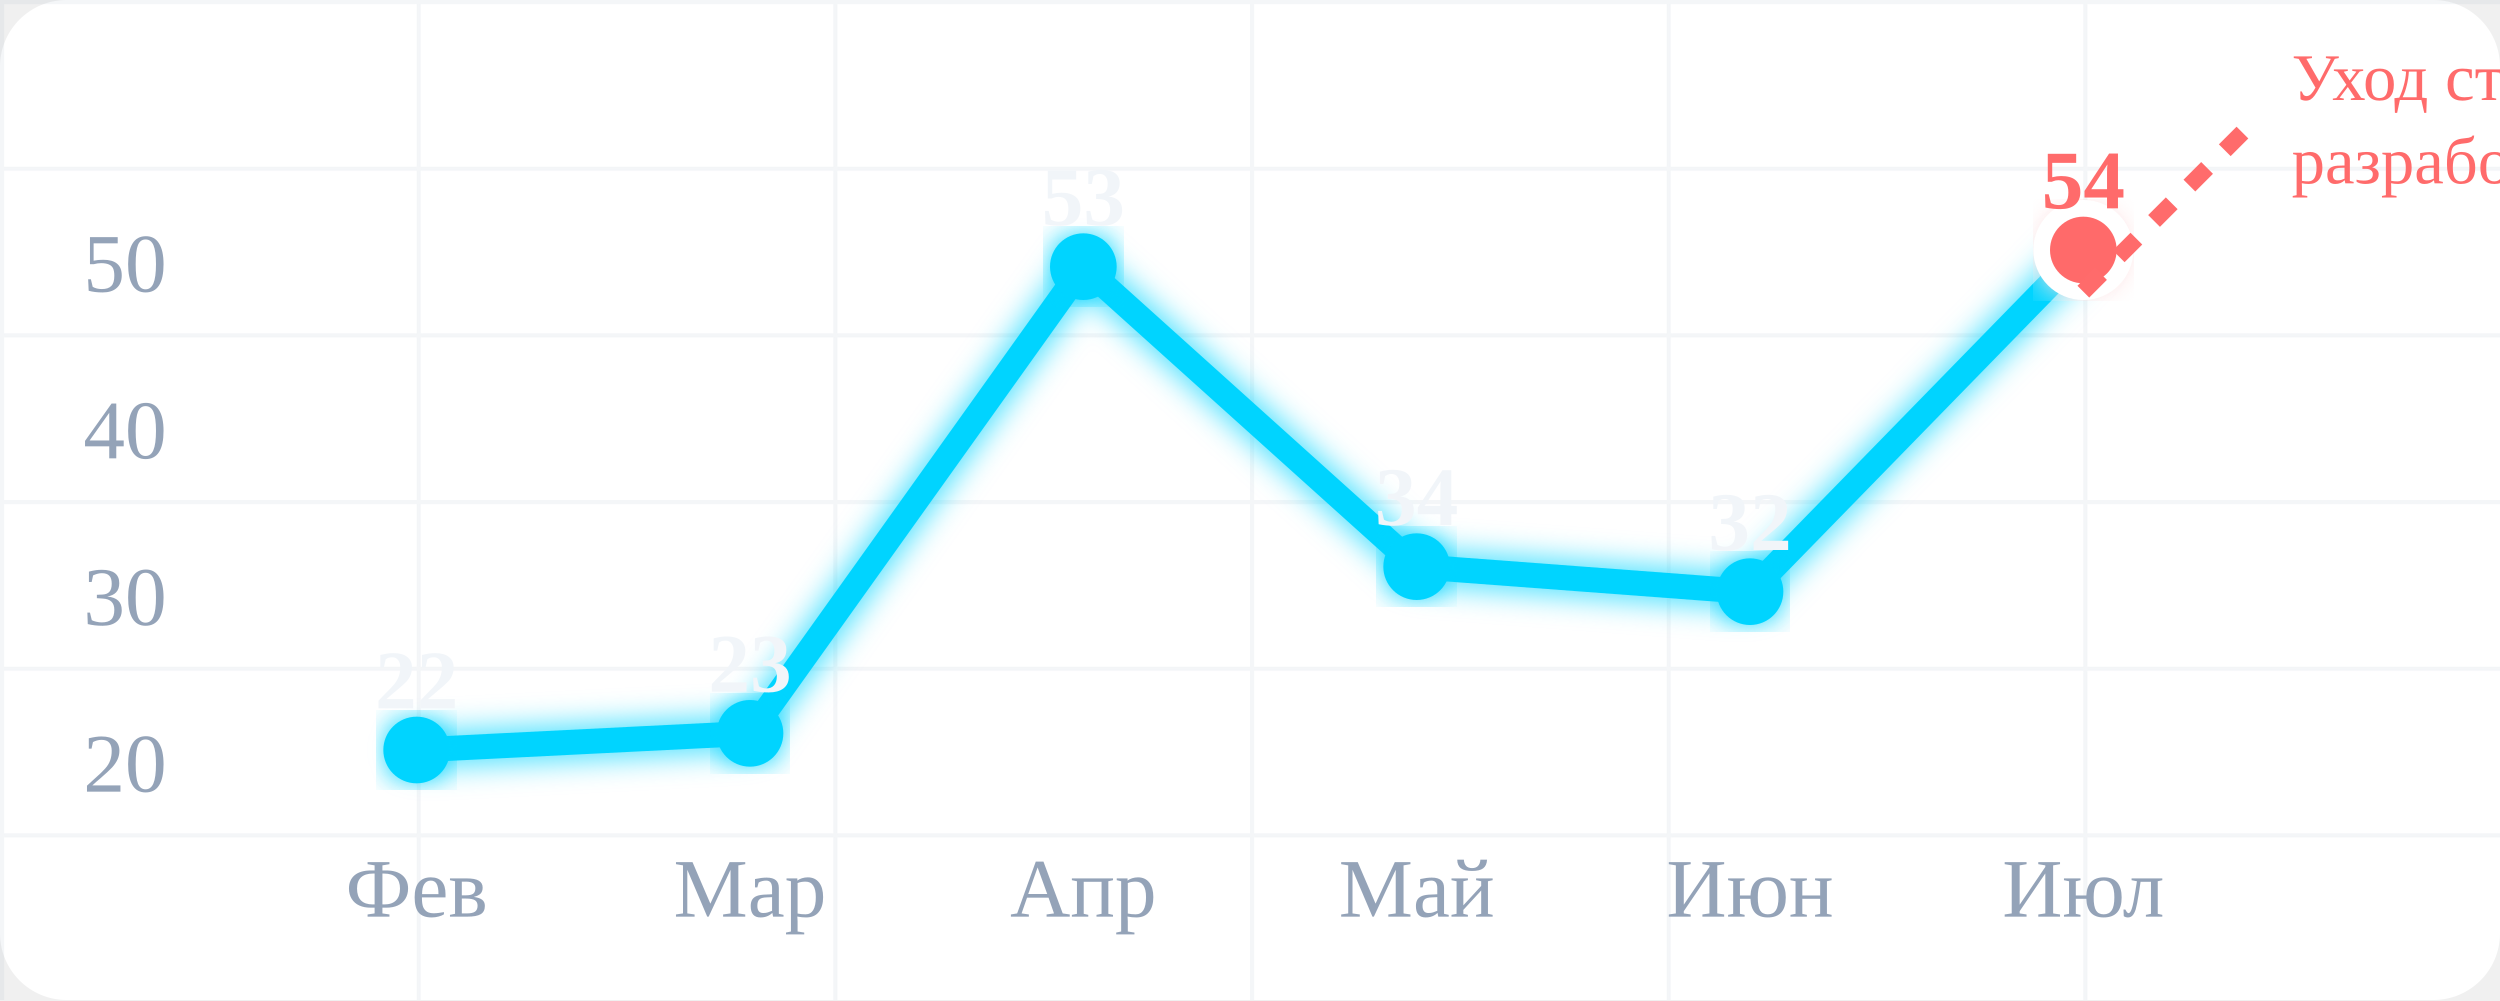
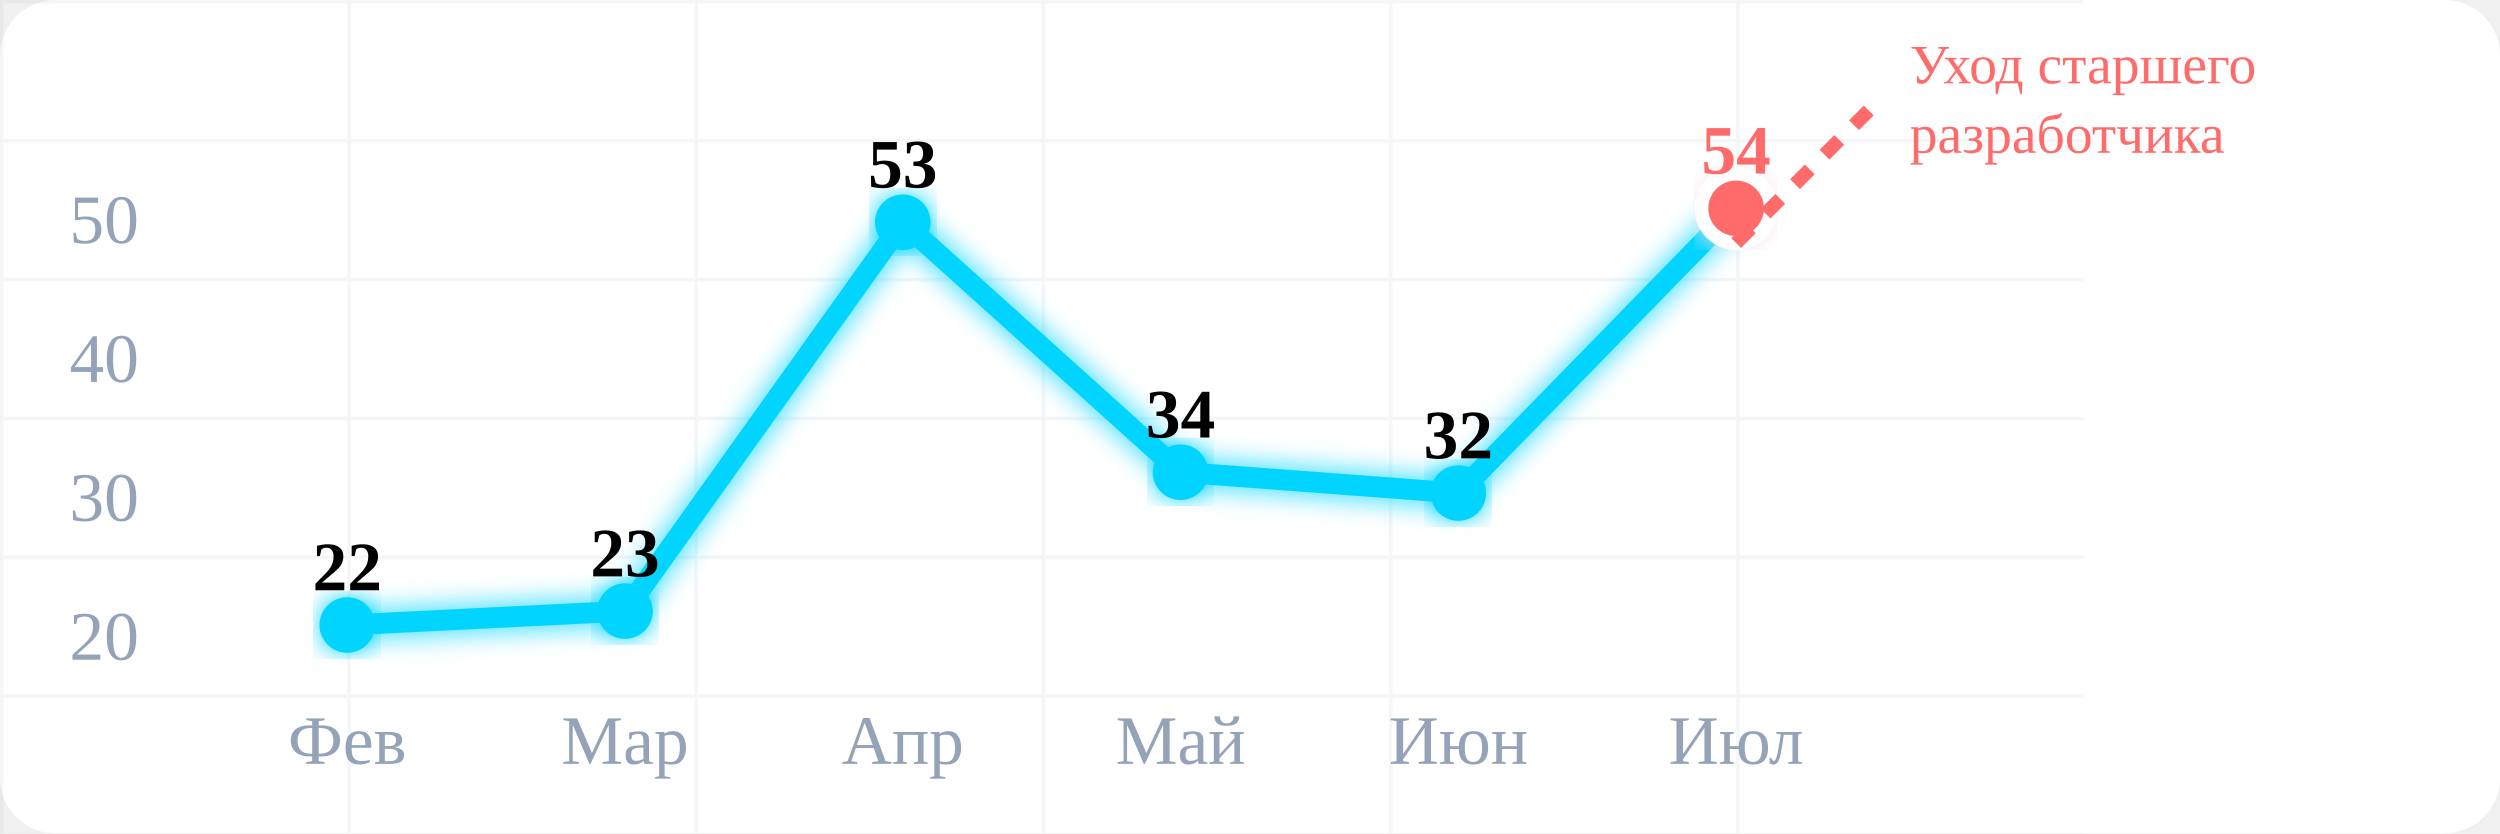
- <svg xmlns="http://www.w3.org/2000/svg" width="300" height="120" viewBox="0 0 300 120">
-   <rect width="300" height="120" fill="#FFFFFF" rx="8" />
+ <svg xmlns="http://www.w3.org/2000/svg" width="360" height="120" viewBox="0 0 360 120">
+   <rect width="360" height="120" fill="#FFFFFF" rx="8" />
  <defs>
    <pattern id="grid" width="50" height="20" patternUnits="userSpaceOnUse">
      <path d="M 50 0 L 0 0 0 20" fill="none" stroke="rgba(148, 163, 184, 0.1)" stroke-width="1" />
    </pattern>
    <filter id="chartGlow">
      <feGaussianBlur stdDeviation="2" result="coloredBlur" />
      <feMerge>
        <feMergeNode in="coloredBlur" />
        <feMergeNode in="SourceGraphic" />
      </feMerge>
    </filter>
  </defs>
  <rect width="300" height="120" fill="url(#grid)" />
  <text x="15" y="95" font-size="10" fill="#94a3b8" text-anchor="middle">20</text>
  <text x="15" y="75" font-size="10" fill="#94a3b8" text-anchor="middle">30</text>
  <text x="15" y="55" font-size="10" fill="#94a3b8" text-anchor="middle">40</text>
  <text x="15" y="35" font-size="10" fill="#94a3b8" text-anchor="middle">50</text>
  <text x="50" y="110" font-size="10" fill="#94a3b8" text-anchor="middle">Фев</text>
  <text x="90" y="110" font-size="10" fill="#94a3b8" text-anchor="middle">Мар</text>
  <text x="130" y="110" font-size="10" fill="#94a3b8" text-anchor="middle">Апр</text>
  <text x="170" y="110" font-size="10" fill="#94a3b8" text-anchor="middle">Май</text>
  <text x="210" y="110" font-size="10" fill="#94a3b8" text-anchor="middle">Июн</text>
  <text x="250" y="110" font-size="10" fill="#94a3b8" text-anchor="middle">Июл</text>
  <polyline points="50,90 90,88 130,32 170,68 210,71 250,30" fill="none" stroke="#00d4ff" stroke-width="3" stroke-linejoin="round" stroke-linecap="round" filter="url(#chartGlow)" />
  <circle cx="50" cy="90" r="4" fill="#00d4ff" filter="url(#chartGlow)" />
  <circle cx="90" cy="88" r="4" fill="#00d4ff" filter="url(#chartGlow)" />
  <circle cx="130" cy="32" r="4" fill="#00d4ff" filter="url(#chartGlow)" />
  <circle cx="170" cy="68" r="4" fill="#00d4ff" filter="url(#chartGlow)" />
  <circle cx="210" cy="71" r="4" fill="#00d4ff" filter="url(#chartGlow)" />
  <circle cx="250" cy="30" r="5" fill="#ff6b6b" stroke="#fff" stroke-width="2" filter="url(#chartGlow)" />
-   <text x="50" y="85" font-size="10" font-weight="600" fill="#f1f5f9" text-anchor="middle">22</text>
-   <text x="90" y="83" font-size="10" font-weight="600" fill="#f1f5f9" text-anchor="middle">23</text>
-   <text x="130" y="27" font-size="10" font-weight="600" fill="#f1f5f9" text-anchor="middle">53</text>
-   <text x="170" y="63" font-size="10" font-weight="600" fill="#f1f5f9" text-anchor="middle">34</text>
-   <text x="210" y="66" font-size="10" font-weight="600" fill="#f1f5f9" text-anchor="middle">32</text>
+   <text x="50" y="85" font-size="10" font-weight="600" fill="#000000" text-anchor="middle">22</text>
+   <text x="90" y="83" font-size="10" font-weight="600" fill="#000000" text-anchor="middle">23</text>
+   <text x="130" y="27" font-size="10" font-weight="600" fill="#010101" text-anchor="middle">53</text>
+   <text x="170" y="63" font-size="10" font-weight="600" fill="#000000" text-anchor="middle">34</text>
+   <text x="210" y="66" font-size="10" font-weight="600" fill="#000000" text-anchor="middle">32</text>
  <text x="250" y="25" font-size="10" font-weight="600" fill="#ff6b6b" text-anchor="middle">54</text>
  <line x1="250" y1="35" x2="270" y2="15" stroke="#ff6b6b" stroke-width="2" stroke-dasharray="3,3" />
  <text x="275" y="12" font-size="8" fill="#ff6b6b" font-weight="500">Уход старшего</text>
  <text x="275" y="22" font-size="8" fill="#ff6b6b" font-weight="500">разработчика</text>
</svg>
